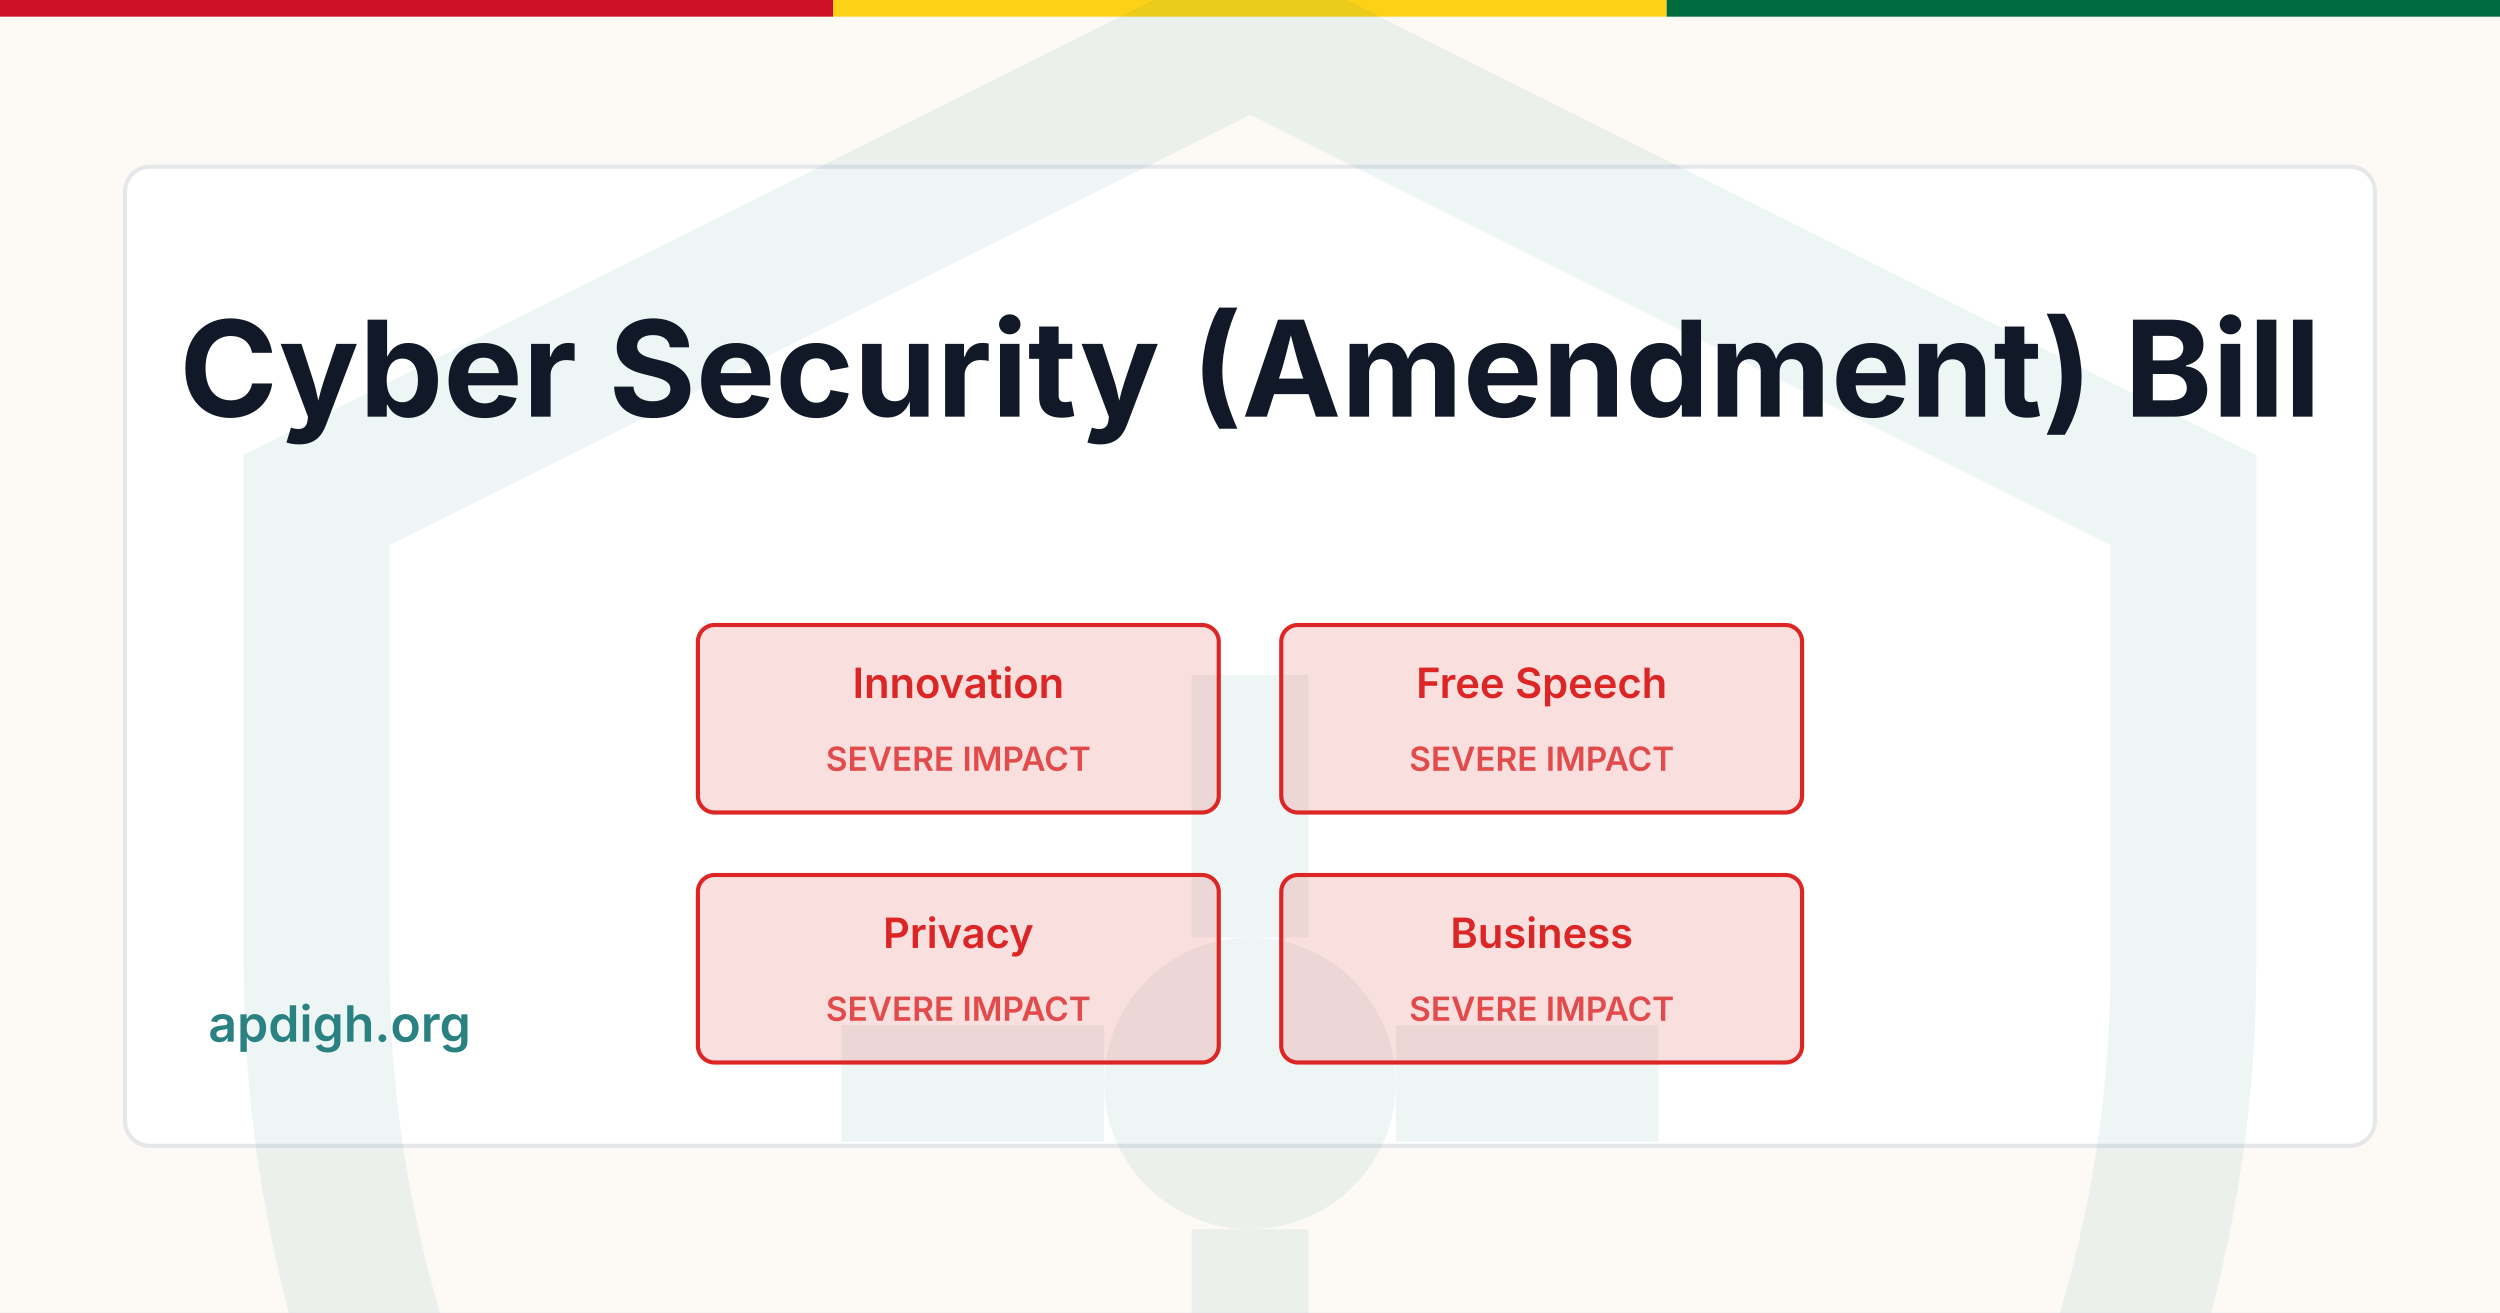
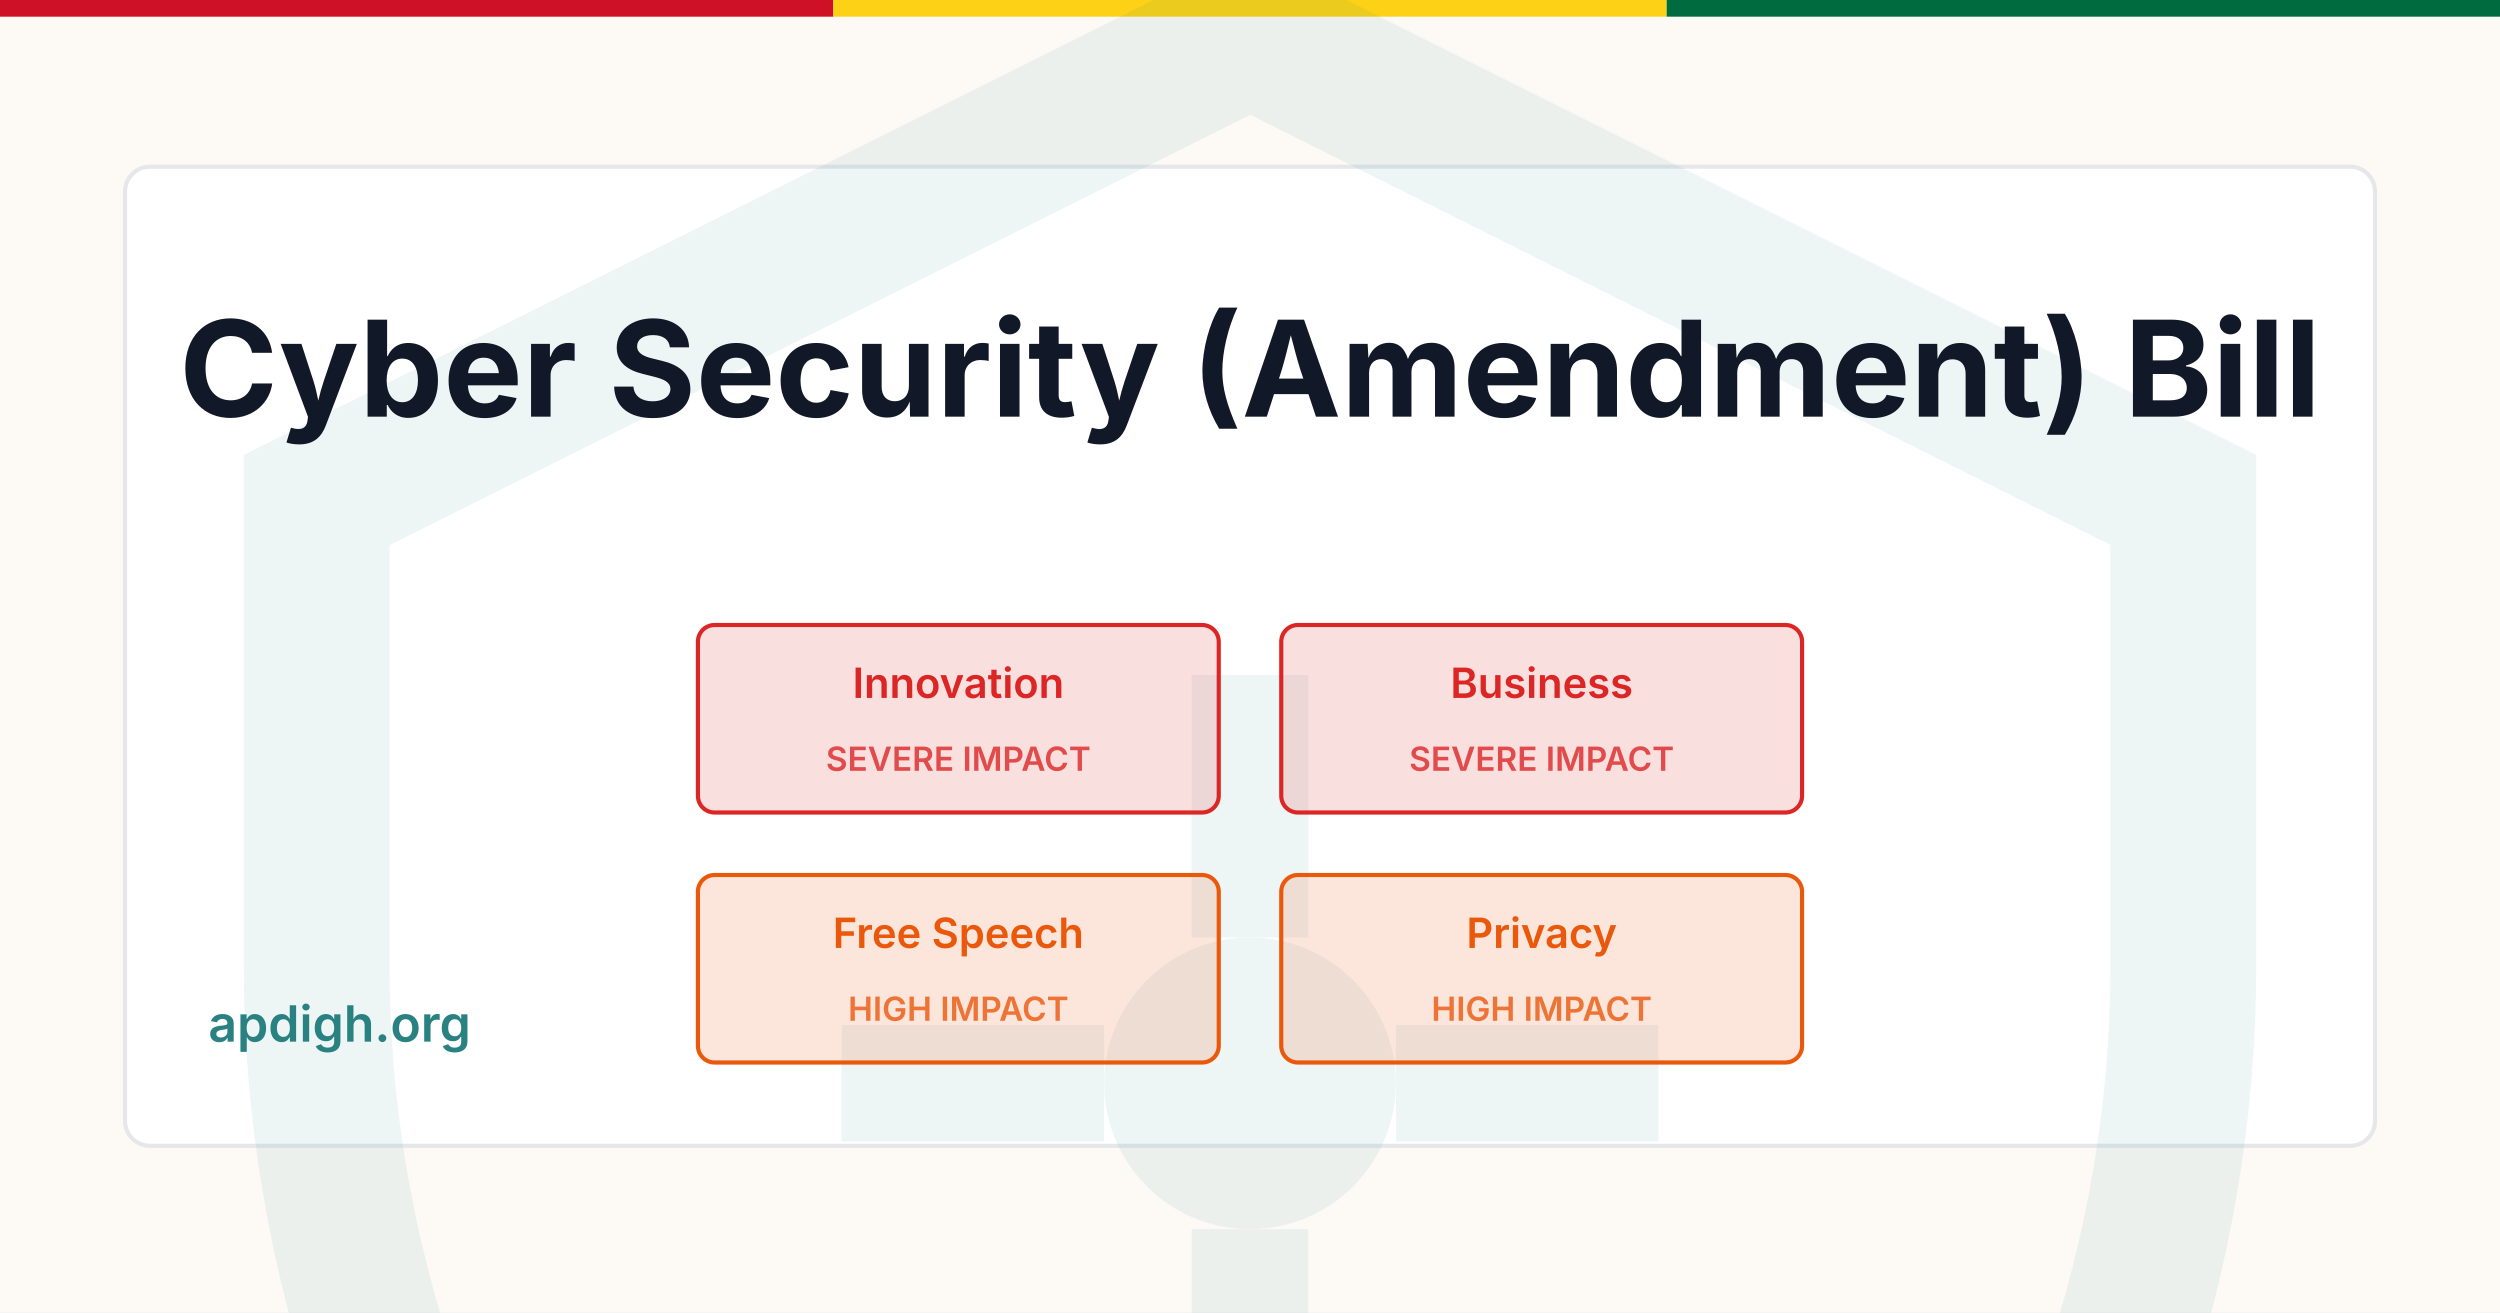
<svg xmlns="http://www.w3.org/2000/svg" width="1200" height="630" viewBox="0 0 1200 630">
  <rect width="1200" height="630" fill="#FDFAF6" />
  <rect x="0" y="0" width="400" height="8" fill="#CE1126" />
  <rect x="400" y="0" width="400" height="8" fill="#FCD116" />
  <rect x="800" y="0" width="400" height="8" fill="#006B3F" />
  <rect x="60" y="80" width="1080" height="470" fill="white" stroke="#E5E7EB" stroke-width="2" rx="12" />
  <g transform="translate(40, -40) scale(28)" opacity="0.08">
    <path d="M20 2L4 10V18C4 27.94 10.84 37.14 20 39C29.16 37.14 36 27.94 36 18V10L20 2Z" fill="none" stroke="#2A8181" stroke-width="2.5" />
    <circle cx="20" cy="20" r="2.5" fill="#2A8181" />
    <line x1="20" y1="17.5" x2="20" y2="13" stroke="#2A8181" stroke-width="2" />
    <line x1="20" y1="22.5" x2="20" y2="27" stroke="#2A8181" stroke-width="2" />
    <line x1="17.5" y1="20" x2="13" y2="20" stroke="#2A8181" stroke-width="2" />
    <line x1="22.5" y1="20" x2="27" y2="20" stroke="#2A8181" stroke-width="2" />
  </g>
  <text x="600" y="200" font-family="Inter, system-ui, sans-serif" font-size="64" font-weight="700" fill="#111827" text-anchor="middle">
    <tspan x="600" dy="0">Cyber Security (Amendment) Bill</tspan>
  </text>
  <text x="100" y="500" font-family="Inter, system-ui, sans-serif" font-size="24" font-weight="600" fill="#2A8181">
    apdigh.org
  </text>
  <g transform="translate(335, 300)">
    <rect x="0" y="0" width="250" height="90" rx="8" fill="#DC2626" opacity="0.15" />
    <rect x="0" y="0" width="250" height="90" rx="8" fill="none" stroke="#DC2626" stroke-width="2" />
    <text x="125" y="35" font-family="Inter, system-ui, sans-serif" font-size="20" font-weight="600" fill="#DC2626" text-anchor="middle">Innovation</text>
    <text x="125" y="70" font-family="Inter, system-ui, sans-serif" font-size="16" font-weight="600" fill="#DC2626" text-anchor="middle" opacity="0.8">SEVERE IMPACT</text>
  </g>
  <g transform="translate(615, 300)">
    <rect x="0" y="0" width="250" height="90" rx="8" fill="#DC2626" opacity="0.15" />
    <rect x="0" y="0" width="250" height="90" rx="8" fill="none" stroke="#DC2626" stroke-width="2" />
-     <text x="125" y="35" font-family="Inter, system-ui, sans-serif" font-size="20" font-weight="600" fill="#DC2626" text-anchor="middle">Free Speech</text>
+     <text x="125" y="35" font-family="Inter, system-ui, sans-serif" font-size="20" font-weight="600" fill="#DC2626" text-anchor="middle">Business</text>
    <text x="125" y="70" font-family="Inter, system-ui, sans-serif" font-size="16" font-weight="600" fill="#DC2626" text-anchor="middle" opacity="0.8">SEVERE IMPACT</text>
  </g>
  <g transform="translate(335, 420)">
-     <rect x="0" y="0" width="250" height="90" rx="8" fill="#DC2626" opacity="0.15" />
-     <rect x="0" y="0" width="250" height="90" rx="8" fill="none" stroke="#DC2626" stroke-width="2" />
-     <text x="125" y="35" font-family="Inter, system-ui, sans-serif" font-size="20" font-weight="600" fill="#DC2626" text-anchor="middle">Privacy</text>
-     <text x="125" y="70" font-family="Inter, system-ui, sans-serif" font-size="16" font-weight="600" fill="#DC2626" text-anchor="middle" opacity="0.8">SEVERE IMPACT</text>
+     <rect x="0" y="0" width="250" height="90" rx="8" fill="#EA580C" opacity="0.15" />
+     <rect x="0" y="0" width="250" height="90" rx="8" fill="none" stroke="#EA580C" stroke-width="2" />
+     <text x="125" y="35" font-family="Inter, system-ui, sans-serif" font-size="20" font-weight="600" fill="#EA580C" text-anchor="middle">Free Speech</text>
+     <text x="125" y="70" font-family="Inter, system-ui, sans-serif" font-size="16" font-weight="600" fill="#EA580C" text-anchor="middle" opacity="0.8">HIGH IMPACT</text>
  </g>
  <g transform="translate(615, 420)">
-     <rect x="0" y="0" width="250" height="90" rx="8" fill="#DC2626" opacity="0.15" />
-     <rect x="0" y="0" width="250" height="90" rx="8" fill="none" stroke="#DC2626" stroke-width="2" />
-     <text x="125" y="35" font-family="Inter, system-ui, sans-serif" font-size="20" font-weight="600" fill="#DC2626" text-anchor="middle">Business</text>
-     <text x="125" y="70" font-family="Inter, system-ui, sans-serif" font-size="16" font-weight="600" fill="#DC2626" text-anchor="middle" opacity="0.8">SEVERE IMPACT</text>
+     <rect x="0" y="0" width="250" height="90" rx="8" fill="#EA580C" opacity="0.15" />
+     <rect x="0" y="0" width="250" height="90" rx="8" fill="none" stroke="#EA580C" stroke-width="2" />
+     <text x="125" y="35" font-family="Inter, system-ui, sans-serif" font-size="20" font-weight="600" fill="#EA580C" text-anchor="middle">Privacy</text>
+     <text x="125" y="70" font-family="Inter, system-ui, sans-serif" font-size="16" font-weight="600" fill="#EA580C" text-anchor="middle" opacity="0.8">HIGH IMPACT</text>
  </g>
</svg>
